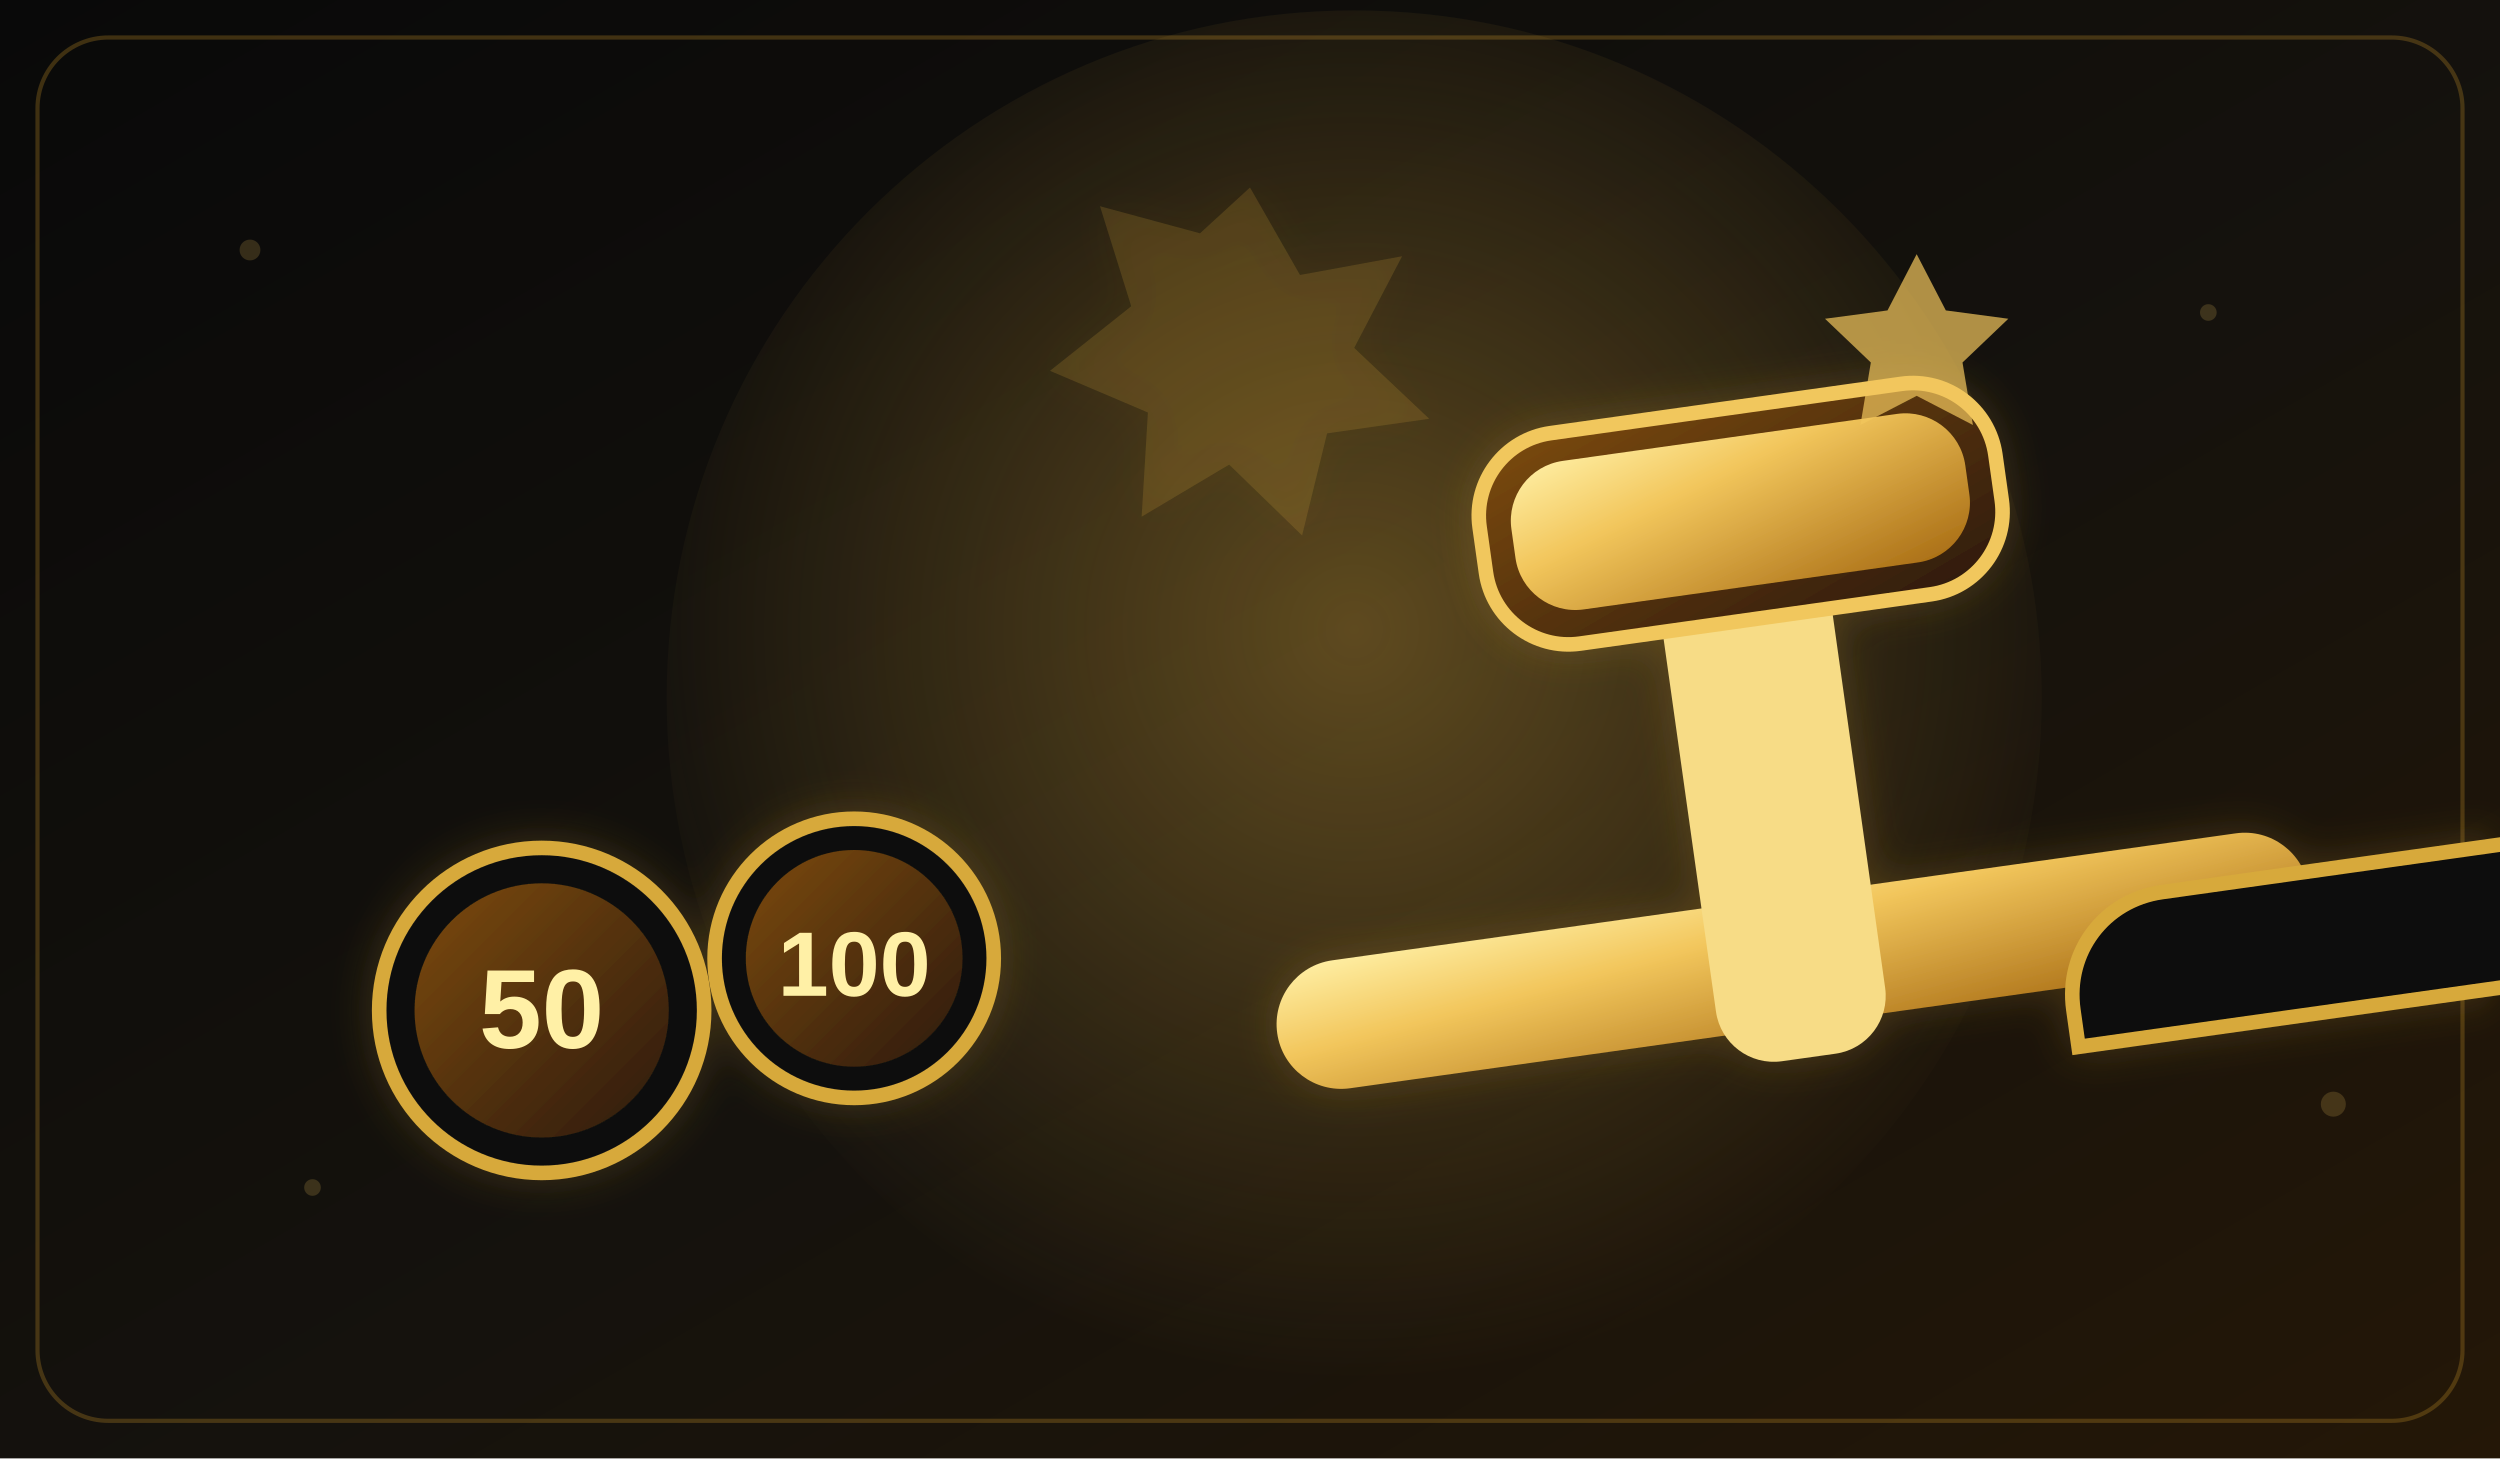
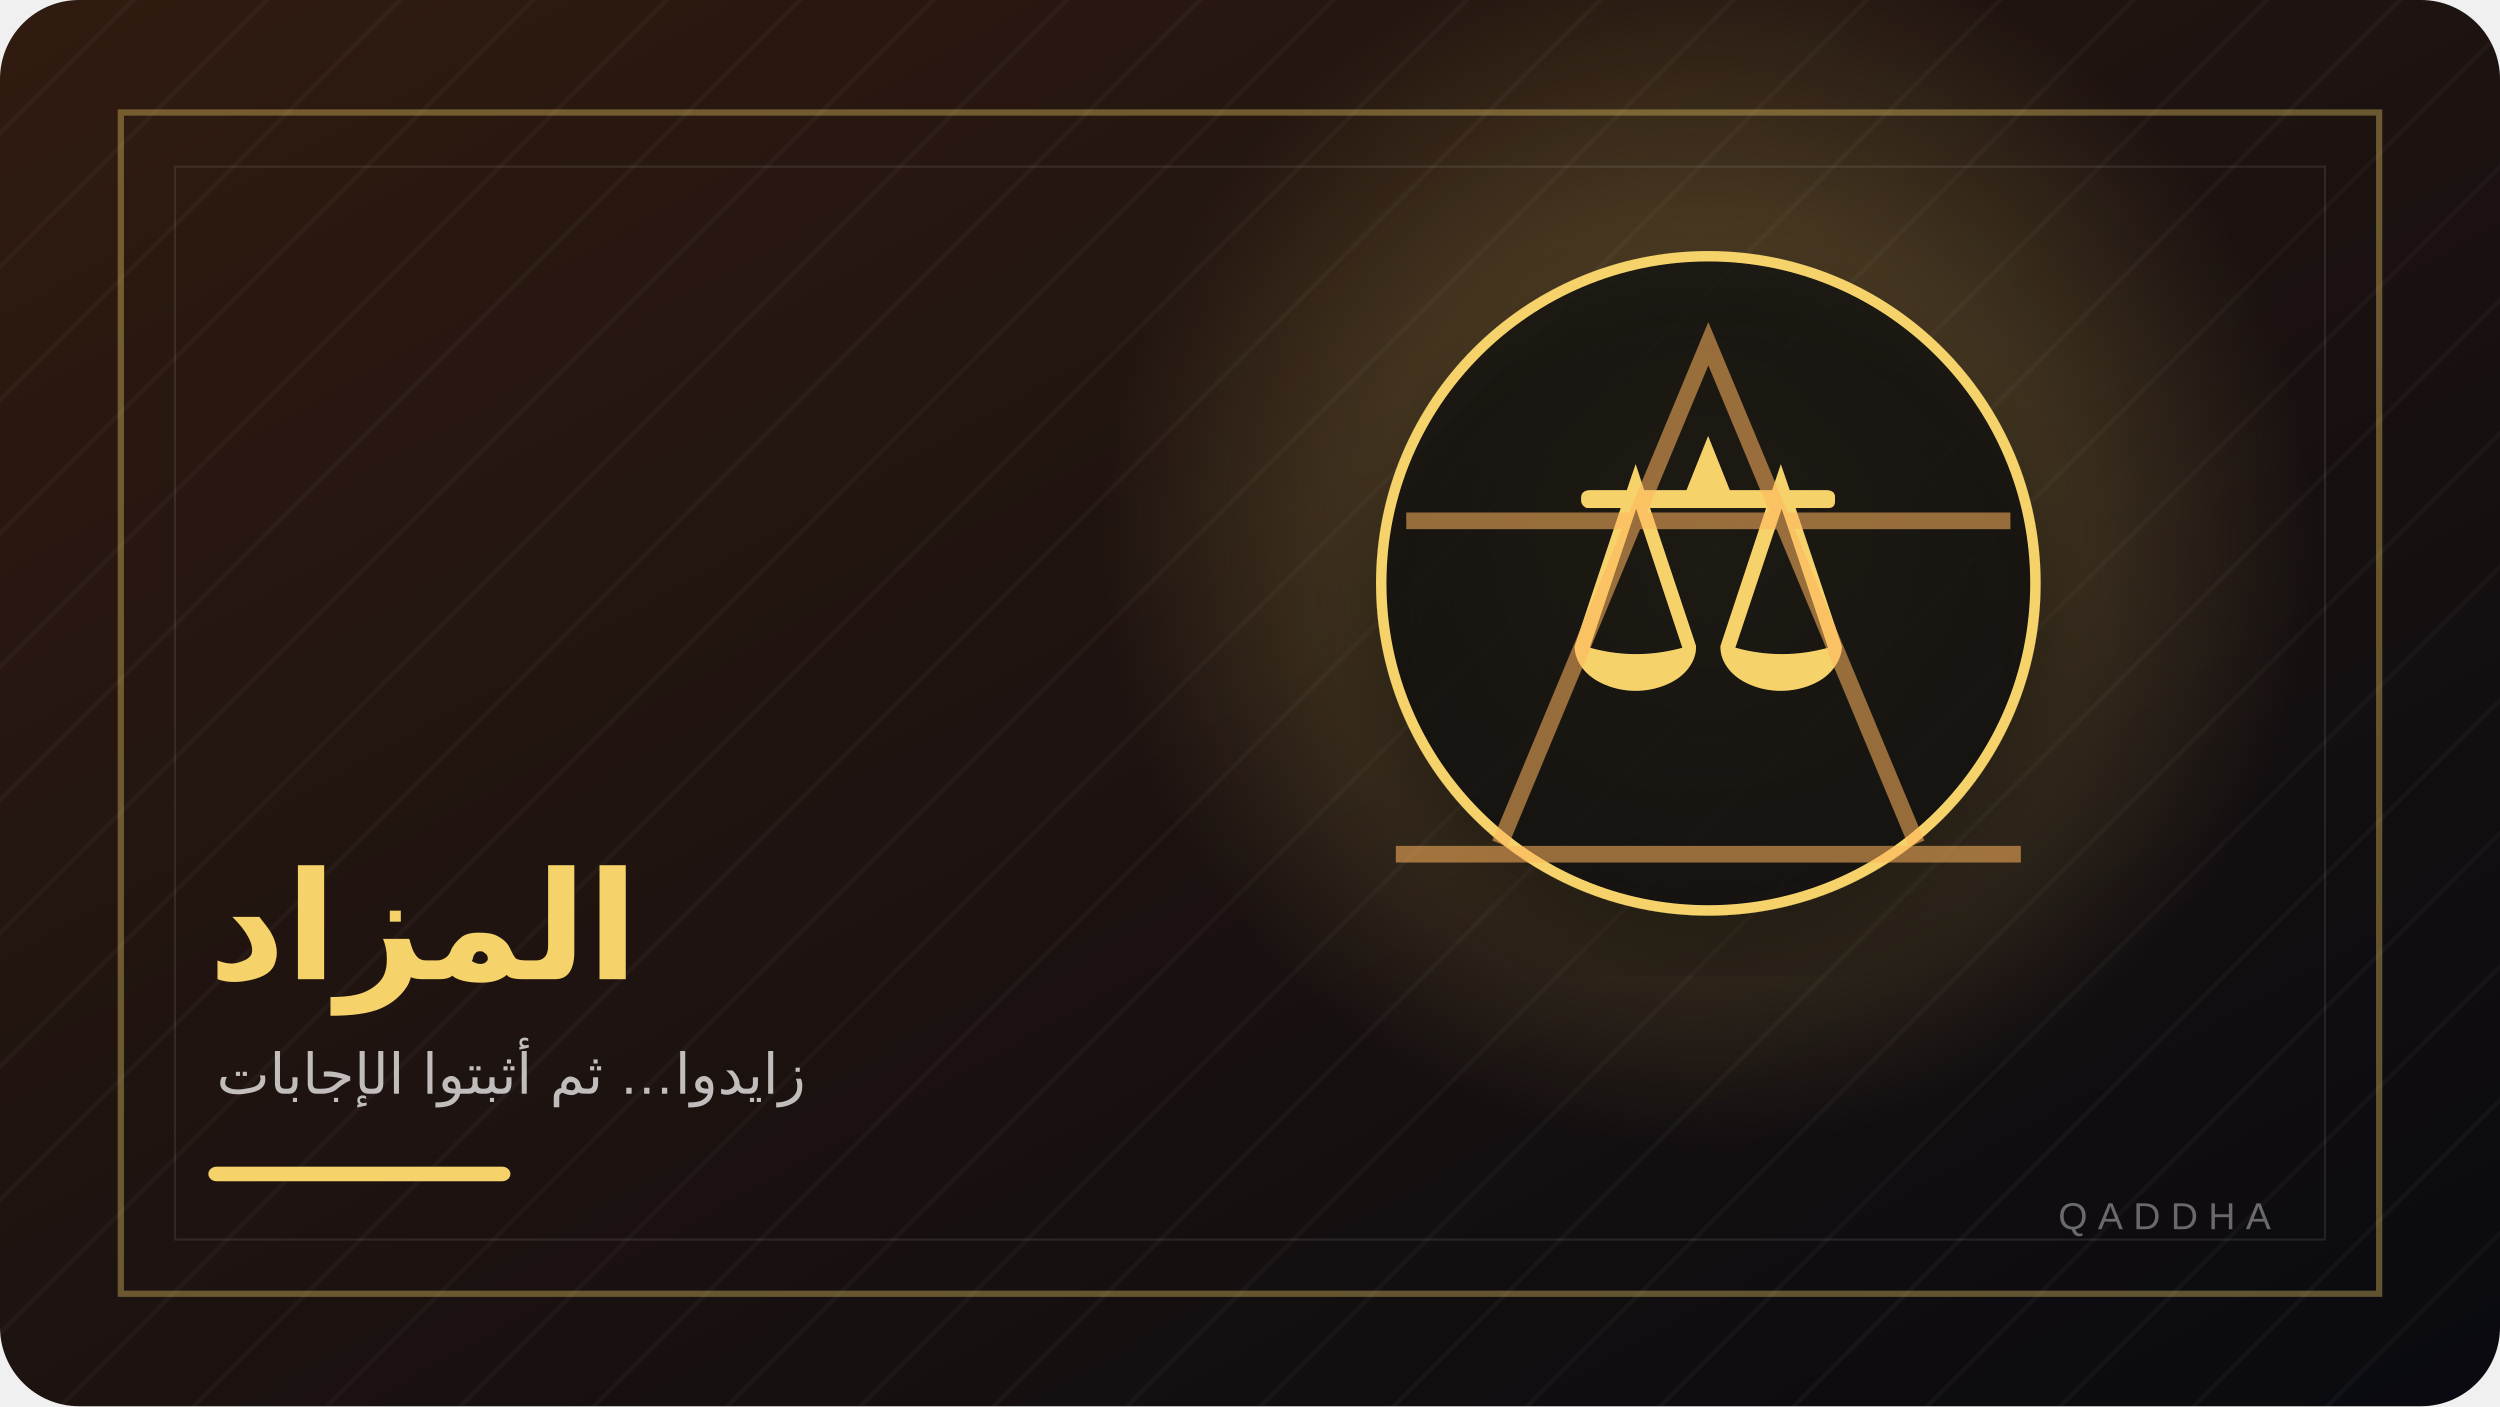
- <svg xmlns="http://www.w3.org/2000/svg" viewBox="0 0 1200 700">
+ <svg xmlns="http://www.w3.org/2000/svg" viewBox="0 0 1200 675" role="img" aria-label="المزاد">
  <defs>
-     <linearGradient id="bg" x1="0" y1="0" x2="1" y2="1">
-       <stop stop-color="#090909" />
-       <stop offset=".55" stop-color="#15120d" />
-       <stop offset="1" stop-color="#241707" />
+     <linearGradient id="bg" x2="1" y2="1">
+       <stop stop-color="#301b10" />
+       <stop offset="1" stop-color="#090a10" />
    </linearGradient>
-     <radialGradient id="glow" cx="50%" cy="45%" r="55%">
-       <stop stop-color="#f0b942" stop-opacity=".34" />
-       <stop offset="1" stop-color="#f0b942" stop-opacity="0" />
+     <radialGradient id="glow">
+       <stop stop-color="#f5d36a" stop-opacity=".38" />
+       <stop offset="1" stop-color="#f5d36a" stop-opacity="0" />
    </radialGradient>
-     <linearGradient id="gold" x1="0" y1="0" x2="1" y2="1">
-       <stop stop-color="#fff0a6" />
-       <stop offset=".35" stop-color="#f2c65c" />
-       <stop offset="1" stop-color="#a66a12" />
-     </linearGradient>
-     <linearGradient id="darkGold" x1="0" y1="0" x2="1" y2="1">
-       <stop stop-color="#7d4b10" />
-       <stop offset="1" stop-color="#2c1906" />
-     </linearGradient>
-     <filter id="shadow" x="-30%" y="-30%" width="160%" height="160%">
-       <feDropShadow dx="0" dy="18" stdDeviation="18" flood-color="#000" flood-opacity=".65" />
-       <feDropShadow dx="0" dy="0" stdDeviation="10" flood-color="#d9a63a" flood-opacity=".22" />
+     <filter id="s">
+       <feDropShadow dx="0" dy="18" stdDeviation="18" flood-opacity=".5" />
    </filter>
+     <pattern id="p" width="64" height="64" patternUnits="userSpaceOnUse">
+       <path d="M0 64 64 0M-16 16 16-16M48 80 80 48" stroke="#fff" stroke-opacity=".035" stroke-width="2" />
+     </pattern>
  </defs>
-   <rect width="1200" height="700" fill="url(#bg)" />
-   <rect x="18" y="18" width="1164" height="664" rx="34" fill="none" stroke="#c99428" stroke-opacity=".28" stroke-width="2" />
-   <circle cx="650" cy="335" r="330" fill="url(#glow)" />
-   <g opacity=".18" fill="#f3c85d">
-     <circle cx="120" cy="120" r="5" />
-     <circle cx="1060" cy="150" r="4" />
-     <circle cx="1120" cy="530" r="6" />
-     <circle cx="150" cy="570" r="4" />
+   <rect width="1200" height="675" rx="38" fill="url(#bg)" />
+   <rect width="1200" height="675" fill="url(#p)" />
+   <circle cx="820" cy="260" r="290" fill="url(#glow)" />
+   <path d="M58 54h1084v567H58z" fill="none" stroke="#f5d36a" stroke-opacity=".36" stroke-width="3" />
+   <path d="M84 80h1032v515H84z" fill="none" stroke="#fff" stroke-opacity=".09" />
+   <g filter="url(#s)">
+     <circle cx="820" cy="280" r="157" fill="#090a10" fill-opacity=".72" stroke="#f5d36a" stroke-width="5" />
+     <text x="820" y="330" text-anchor="middle" font-size="165" font-family="Arial" fill="#f5d36a">⚖</text>
  </g>
-   <g transform="translate(465 90)" filter="url(#shadow)">
-     <path d="M135 0l24 42 49-9-23 44 36 34-49 7-12 49-35-34-42 25 3-50-47-20 39-31-15-48 48 13z" fill="#d9a63a" opacity=".18" />
-     <g transform="translate(38 42) rotate(-8 250 210)">
-       <rect x="90" y="312" width="500" height="62" rx="31" fill="url(#gold)" />
-       <rect x="300" y="105" width="82" height="285" rx="28" fill="#f7dc86" />
-       <rect x="220" y="76" width="250" height="102" rx="40" fill="url(#darkGold)" stroke="#f1c75d" stroke-width="7" />
-       <rect x="235" y="90" width="220" height="72" rx="29" fill="url(#gold)" />
-       <path d="M520 335h195c28 0 50 22 50 50v18H470v-18c0-28 22-50 50-50z" fill="#0b0b0b" stroke="#d7a93b" stroke-width="7" />
-     </g>
+   <g fill="none" stroke="#ffb45d" stroke-width="8" opacity=".55">
+     <path d="M670 410h300M720 405l100-240 100 240" />
+     <path d="M675 250h290" />
  </g>
-   <g transform="translate(165 390)" filter="url(#shadow)">
-     <circle cx="95" cy="95" r="78" fill="#111" stroke="#d7a93b" stroke-width="7" />
-     <circle cx="95" cy="95" r="61" fill="url(#darkGold)" />
-     <text x="95" y="113" text-anchor="middle" font-family="Arial" font-size="54" font-weight="700" fill="#fff0a6">50</text>
-     <circle cx="245" cy="70" r="67" fill="#111" stroke="#d7a93b" stroke-width="7" />
-     <circle cx="245" cy="70" r="52" fill="url(#darkGold)" />
-     <text x="245" y="88" text-anchor="middle" font-family="Arial" font-size="44" font-weight="700" fill="#fff0a6">100</text>
-   </g>
-   <path d="M920 122l14 27 30 4-22 21 5 30-27-14-27 14 5-30-22-21 30-4z" fill="#f2c65c" opacity=".7" />
+   <text x="100" y="470" fill="#f5d36a" font-family="Tahoma,Arial" font-size="72" font-weight="900">المزاد</text>
+   <text x="104" y="525" fill="#fff" fill-opacity=".72" font-family="Tahoma,Arial" font-size="27">زايدوا… ثم أثبتوا الإجابات</text>
+   <rect x="100" y="560" width="145" height="7" rx="4" fill="#f5d36a" />
+   <text x="1090" y="590" text-anchor="end" fill="#fff" fill-opacity=".38" font-family="Arial" font-size="18" letter-spacing="5">QADDHA</text>
</svg>
